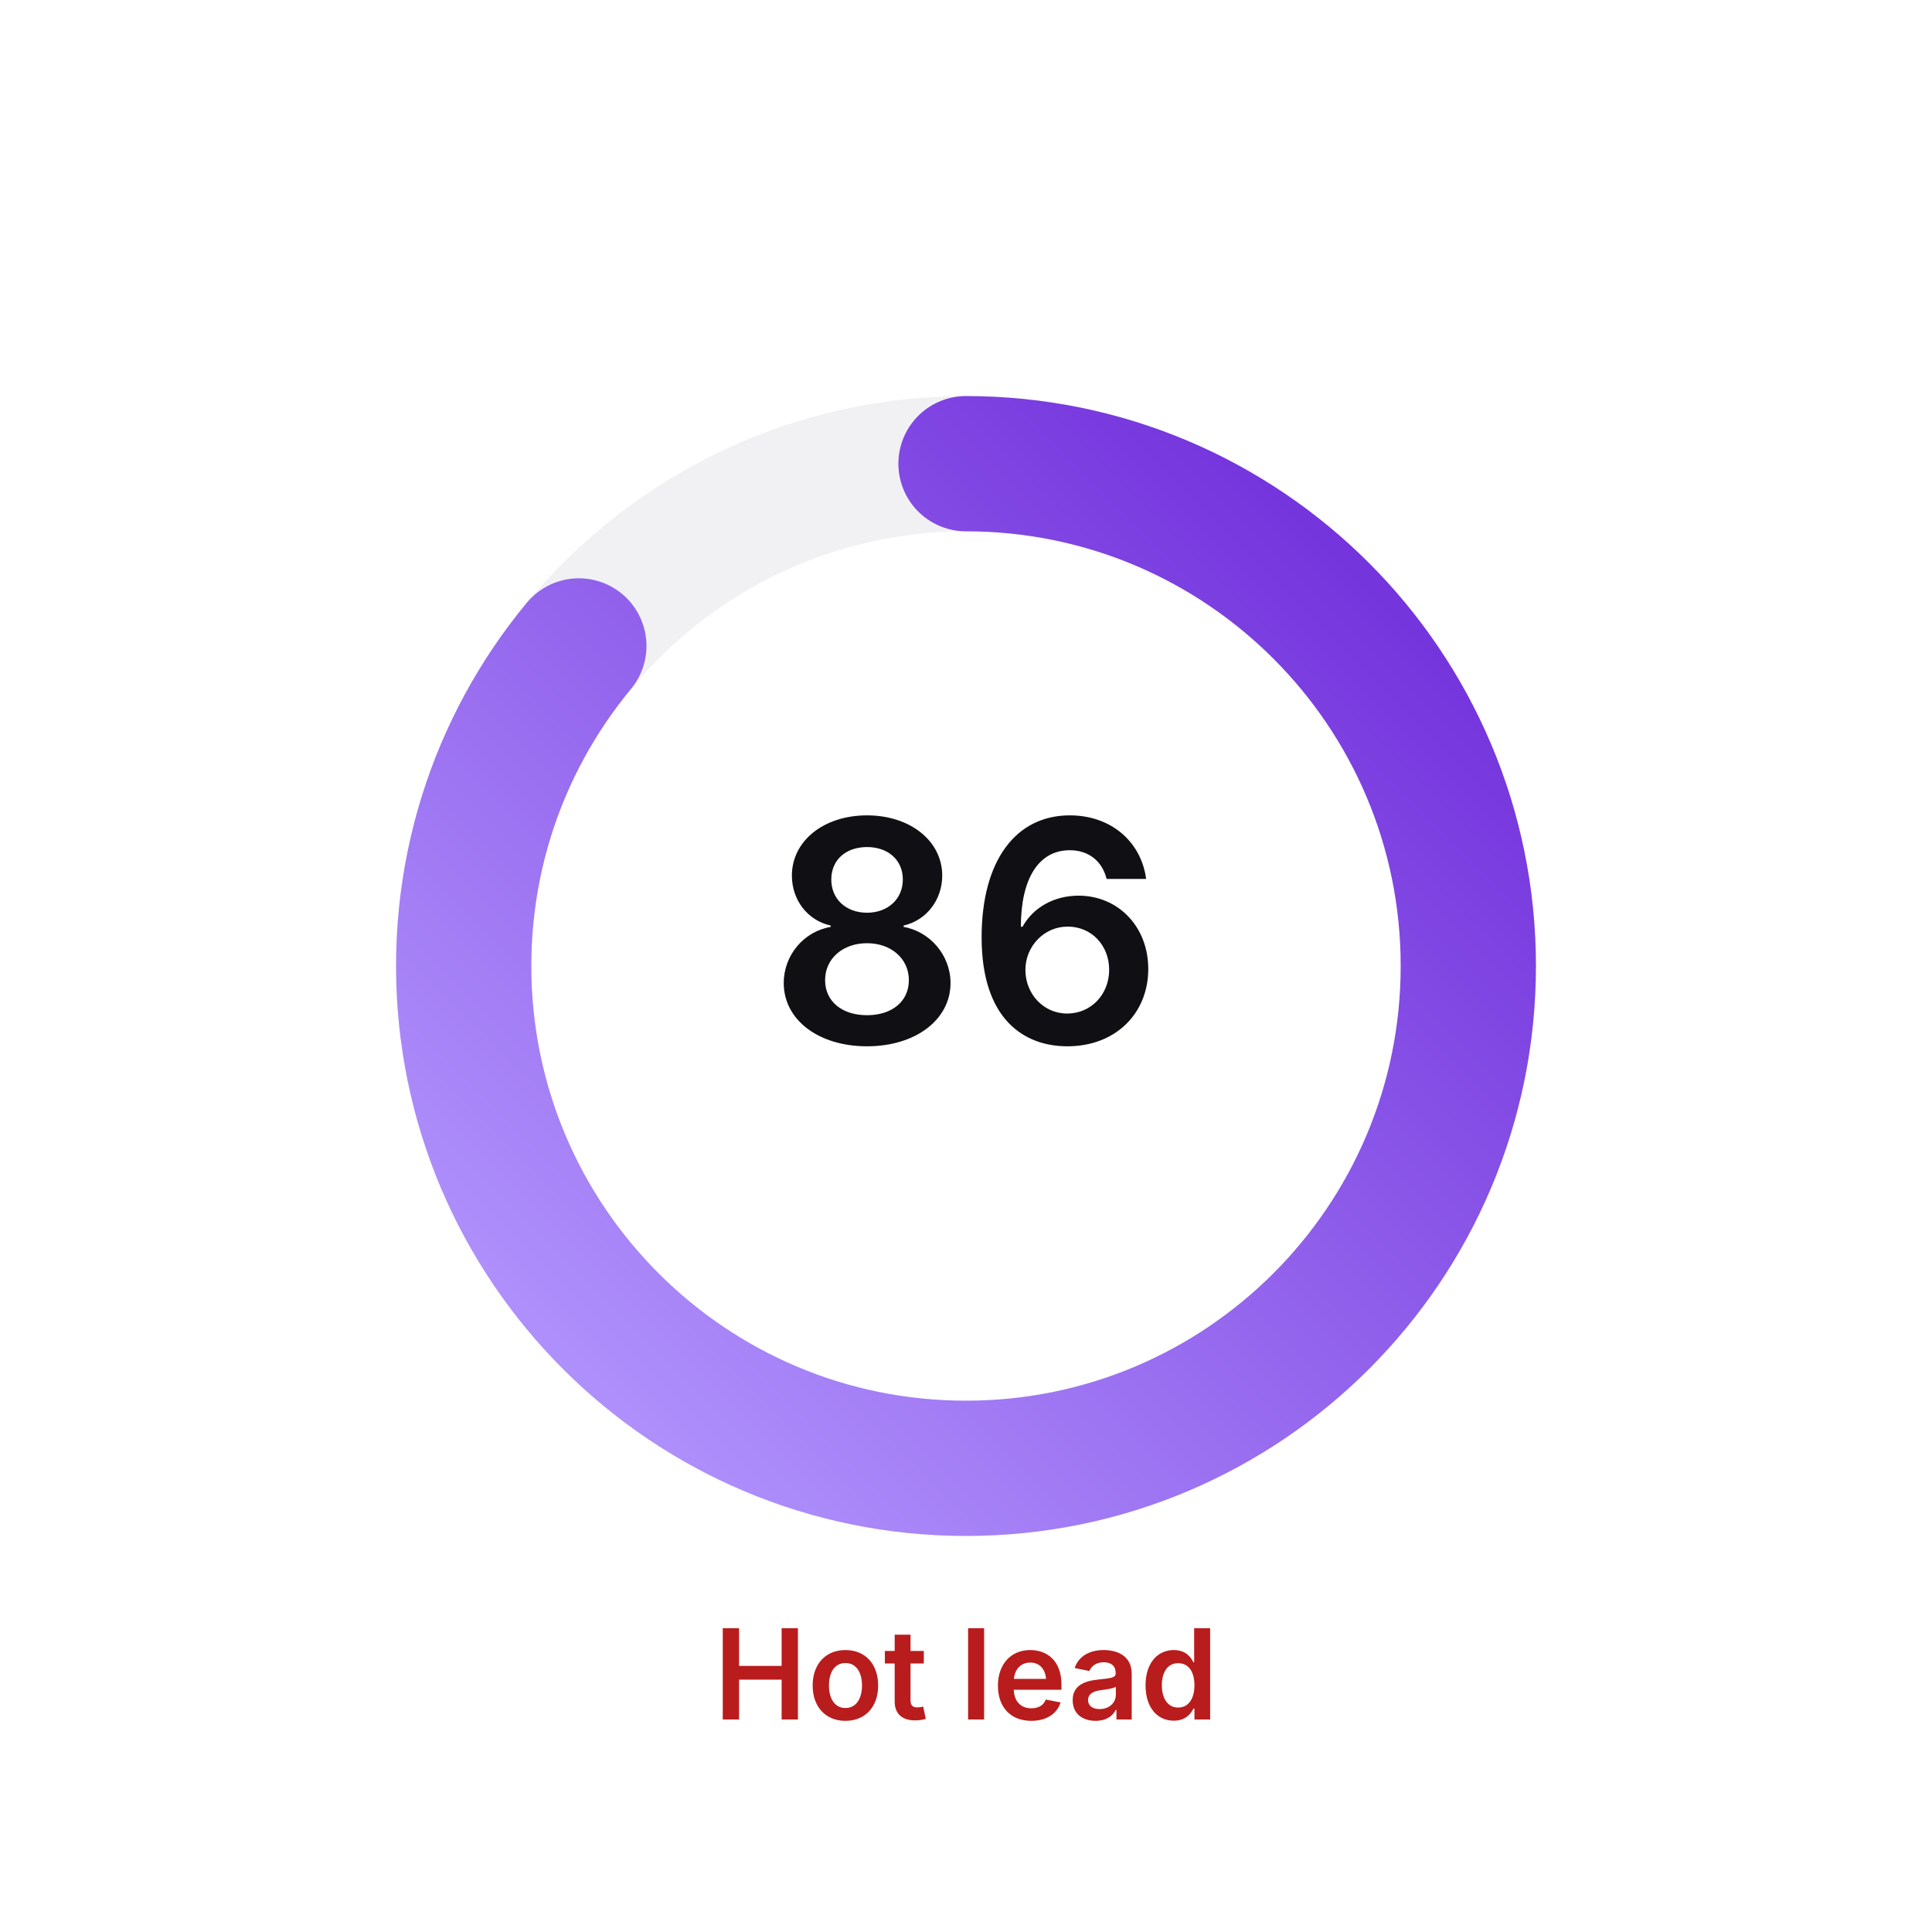
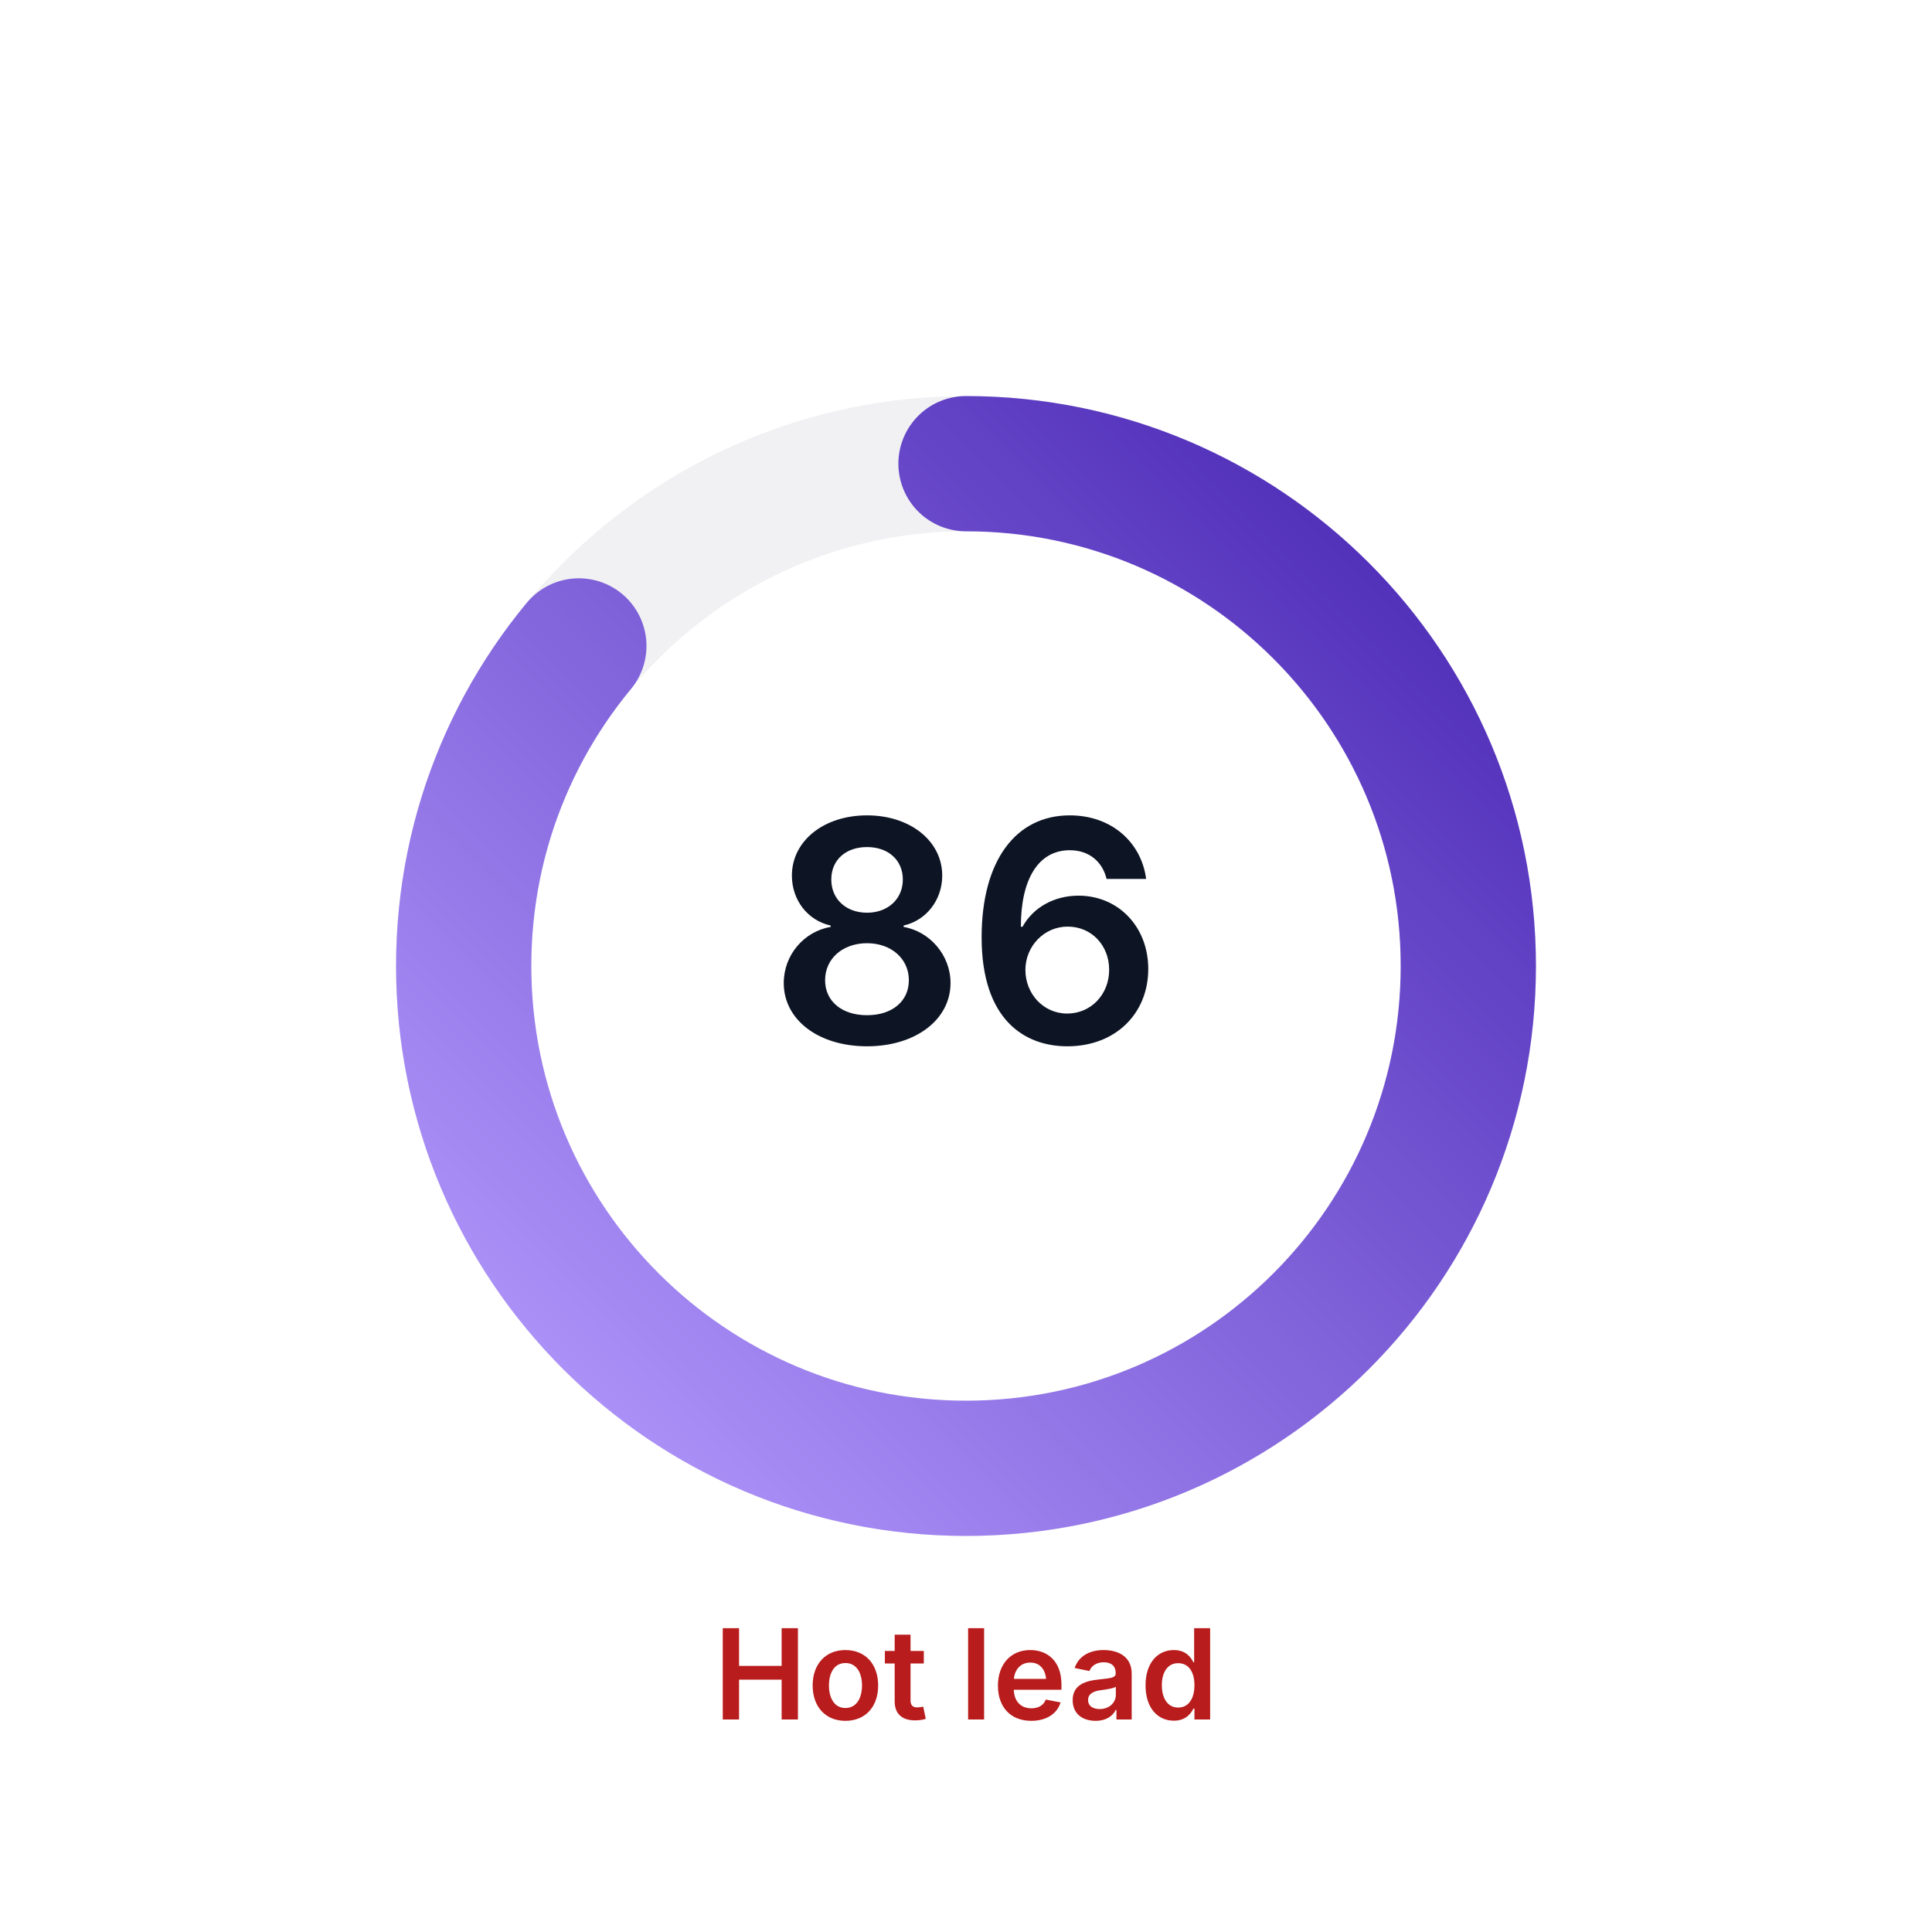
<svg xmlns="http://www.w3.org/2000/svg" viewBox="0 0 200 200" width="200" height="200" role="img" aria-labelledby="t">
  <defs>
    <linearGradient id="g" x1="0" y1="0" x2="1" y2="1">
      <stop offset="0" stop-color="#B69CFF" />
-       <stop offset="1" stop-color="#6D28D9" />
+       <stop offset="1" stop-color="#4826B3" />
    </linearGradient>
  </defs>
  <circle cx="100" cy="100" r="52" fill="none" stroke="#F1F1F4" stroke-width="14" />
  <circle cx="100" cy="100" r="52" fill="none" stroke="url(#g)" stroke-width="14" stroke-linecap="round" transform="rotate(-90 100 100)" stroke-dasharray="281.0 326.7">
    <animate attributeName="stroke-dasharray" values="0 326.7;281.0 326.7" dur="1.6s" fill="freeze" />
  </circle>
-   <text x="100" y="108" text-anchor="middle" font-family="Inter,Arial" font-size="32" font-weight="600" fill="#0F0F14">86</text>
+   <text x="100" y="108" text-anchor="middle" font-family="Inter,Arial" font-size="32" font-weight="600" fill="#0D1424">86</text>
  <text x="100" y="178" text-anchor="middle" font-family="Inter,Arial" font-size="13" font-weight="600" fill="#B91C1C">Hot lead</text>
</svg>
